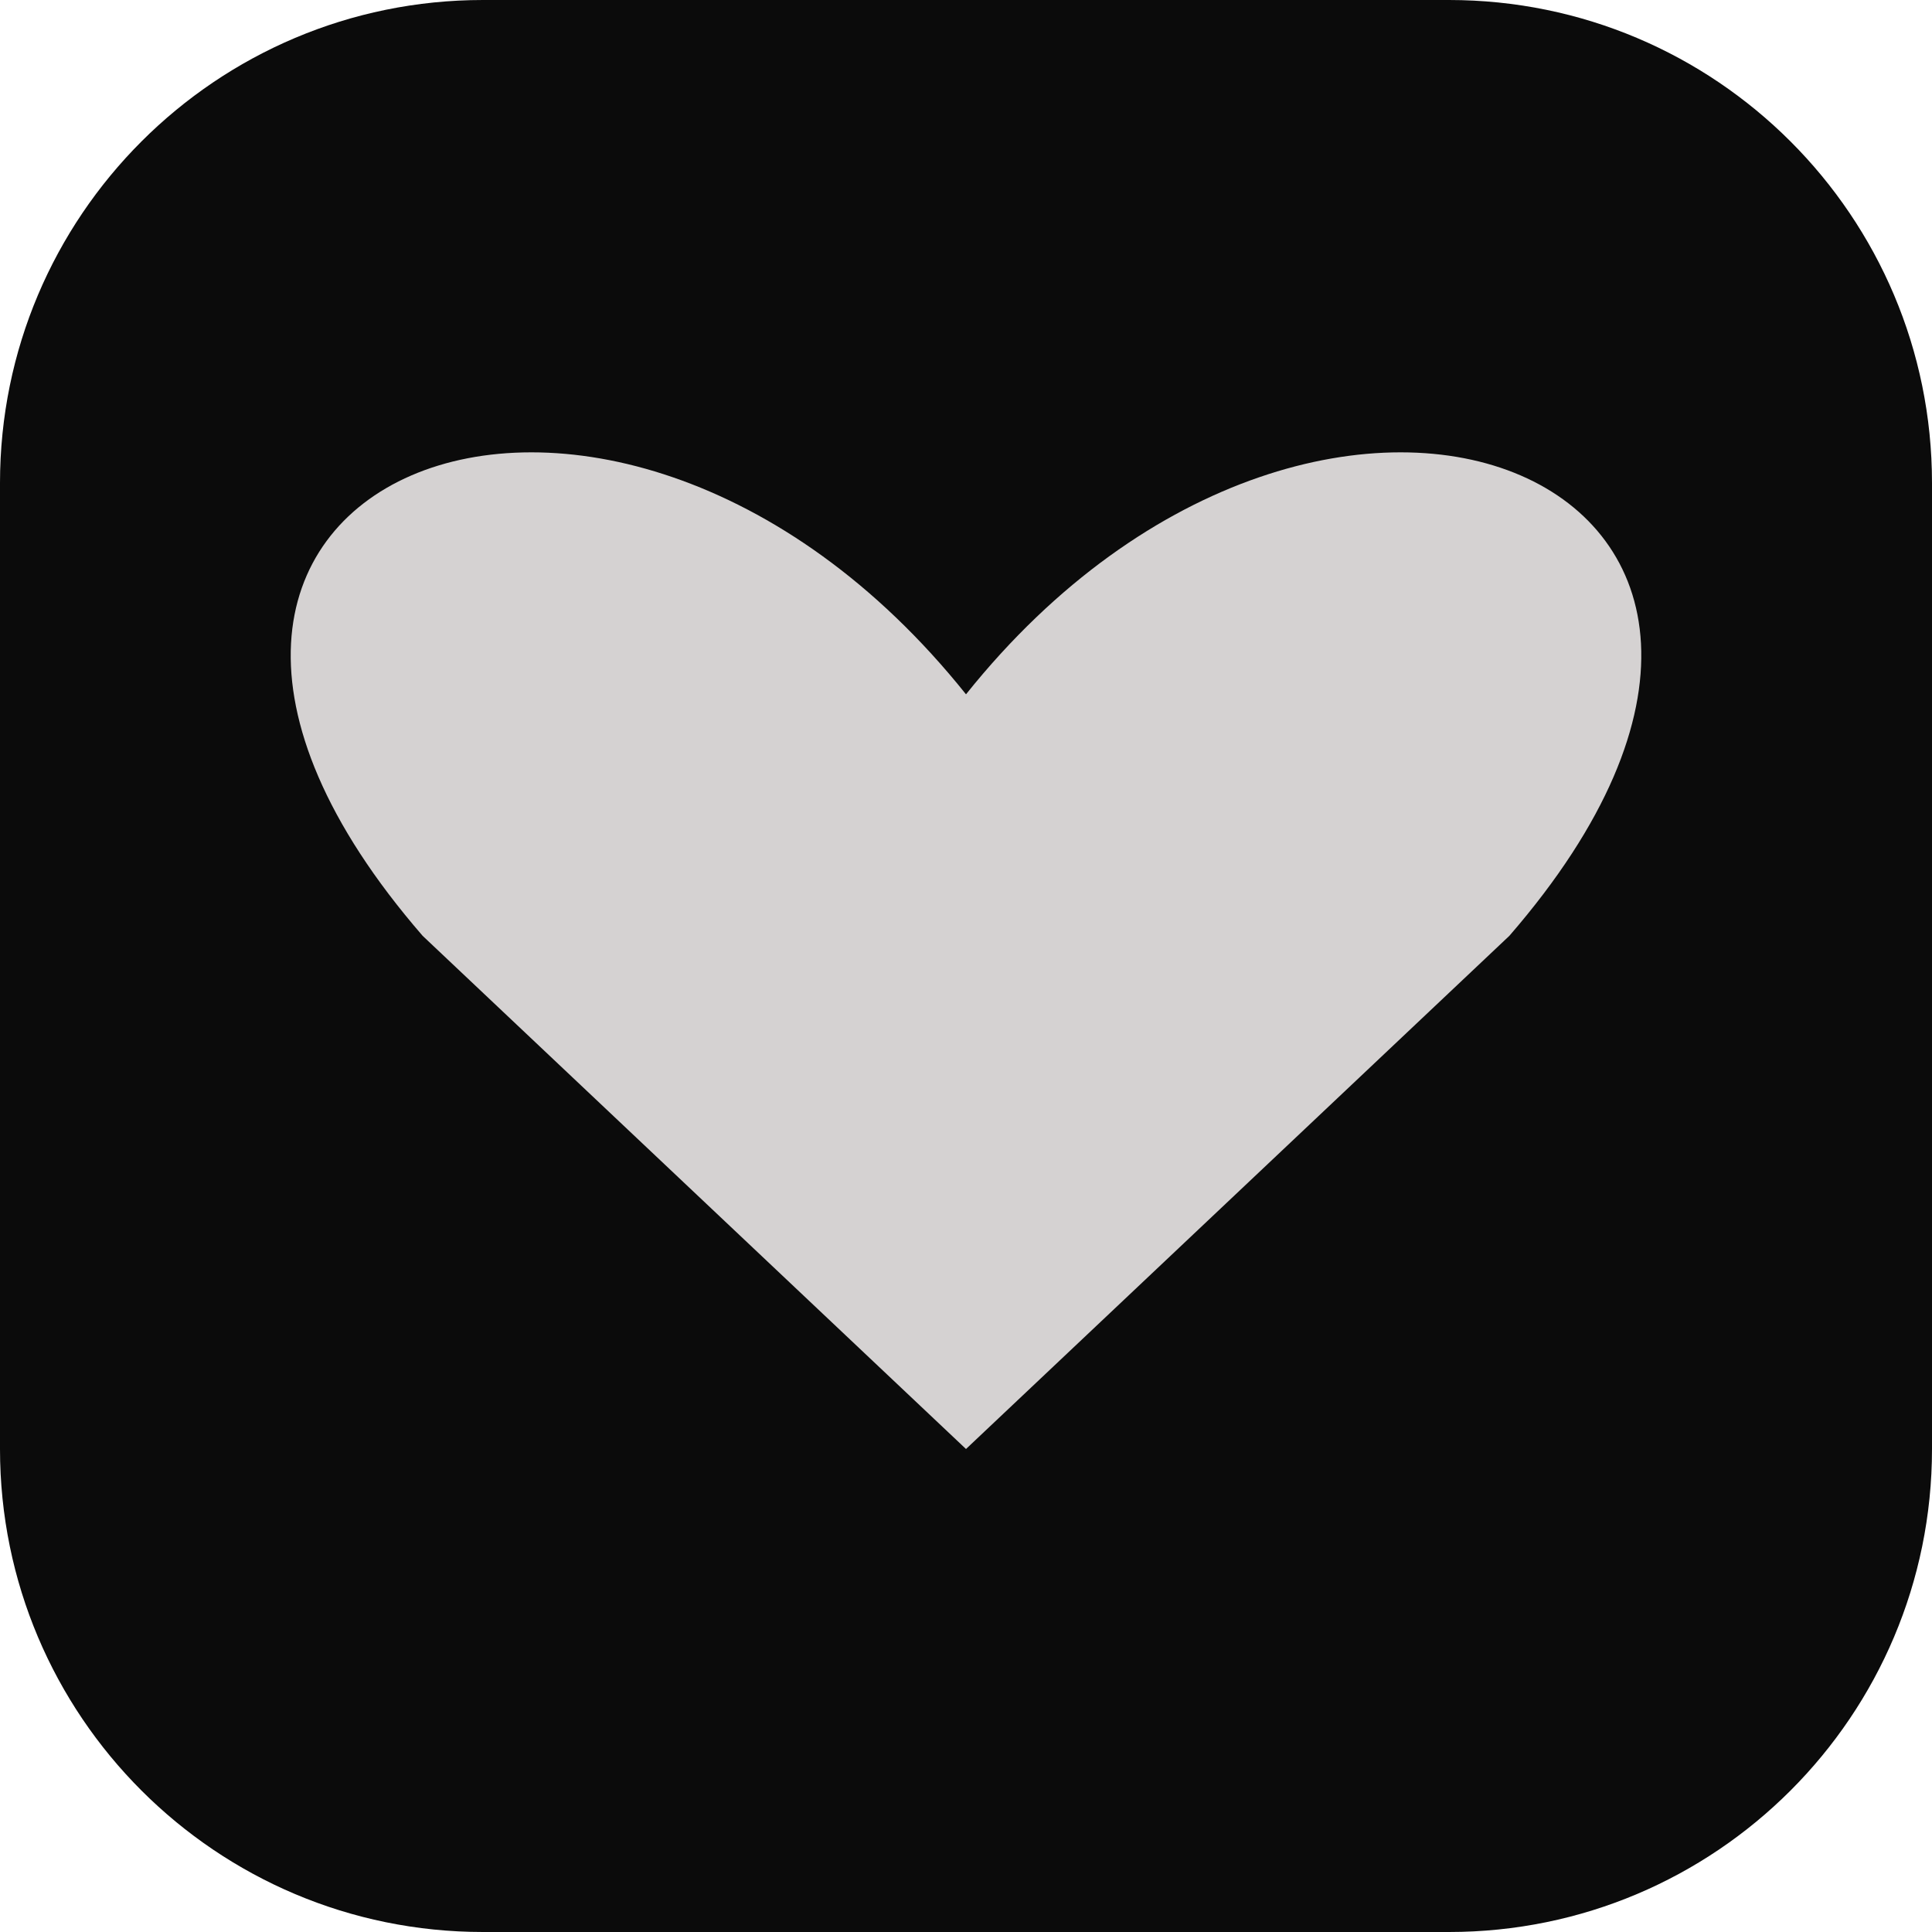
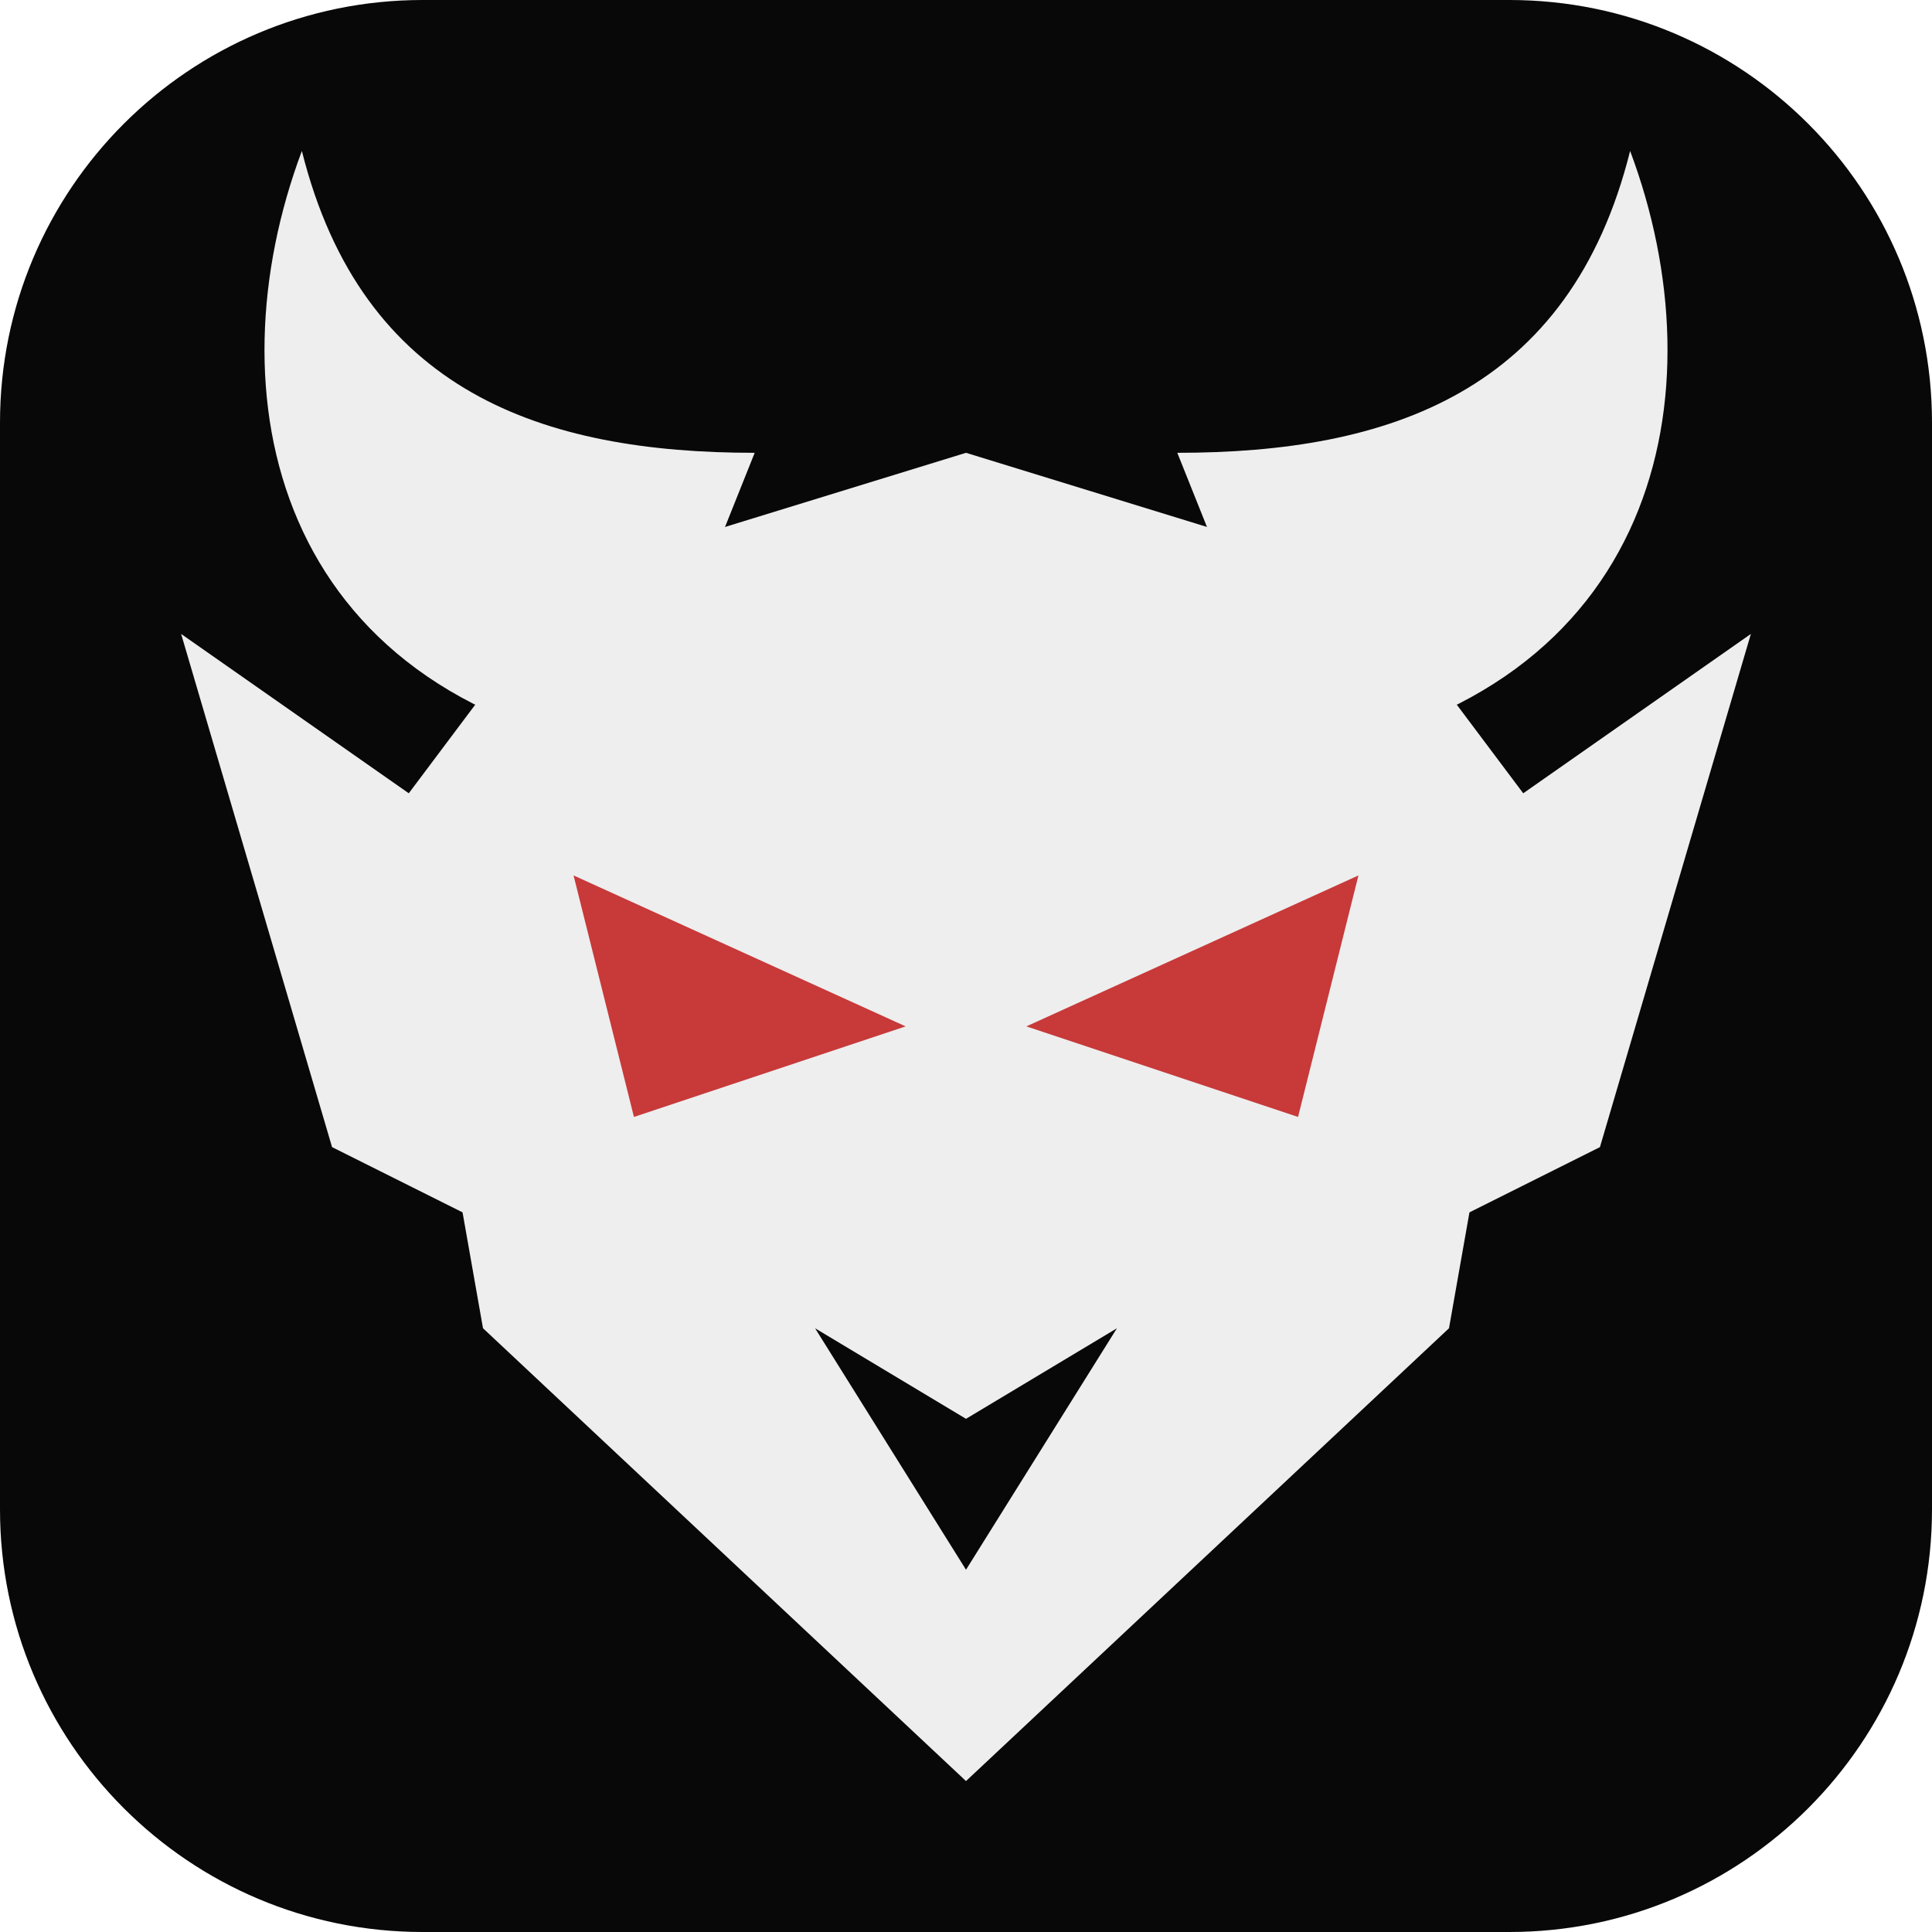
<svg xmlns="http://www.w3.org/2000/svg" viewBox="0 0 64 64">
-   <rect width="64" height="64" rx="16" fill="#0b0b0b" />
-   <path d="M32 48 14 31C1 16 20 8 32 23 44 8 63 16 50 31Z" fill="#d5d2d2" />
+   <rect width="64" height="64" rx="14" fill="#080808" />
+   <g fill="#eee">
+     <path d="M21 25C9 23 7 13 10 5c2 8 8 10 15 10l-4 10Zm22 0C55 23 57 13 54 5c-2 8-8 10-15 10l4 10Z" />
+     <path d="m13 27 6-8 13-4 13 4 6 8-3 17-16 15-16-15-3-17Z" />
+     <path d="m16 28-10-7 5 17 8 4-3-14Zm32 0 10-7-5 17-8 4 3-14Z" />
+   </g>
+   <path d="m19 29 11 5-9 3-2-8Zm26 0-11 5 9 3 2-8Z" fill="#c83939" />
+   <path d="m27 44 5 3 5-3-5 8-5-8Z" fill="#080808" />
</svg>
